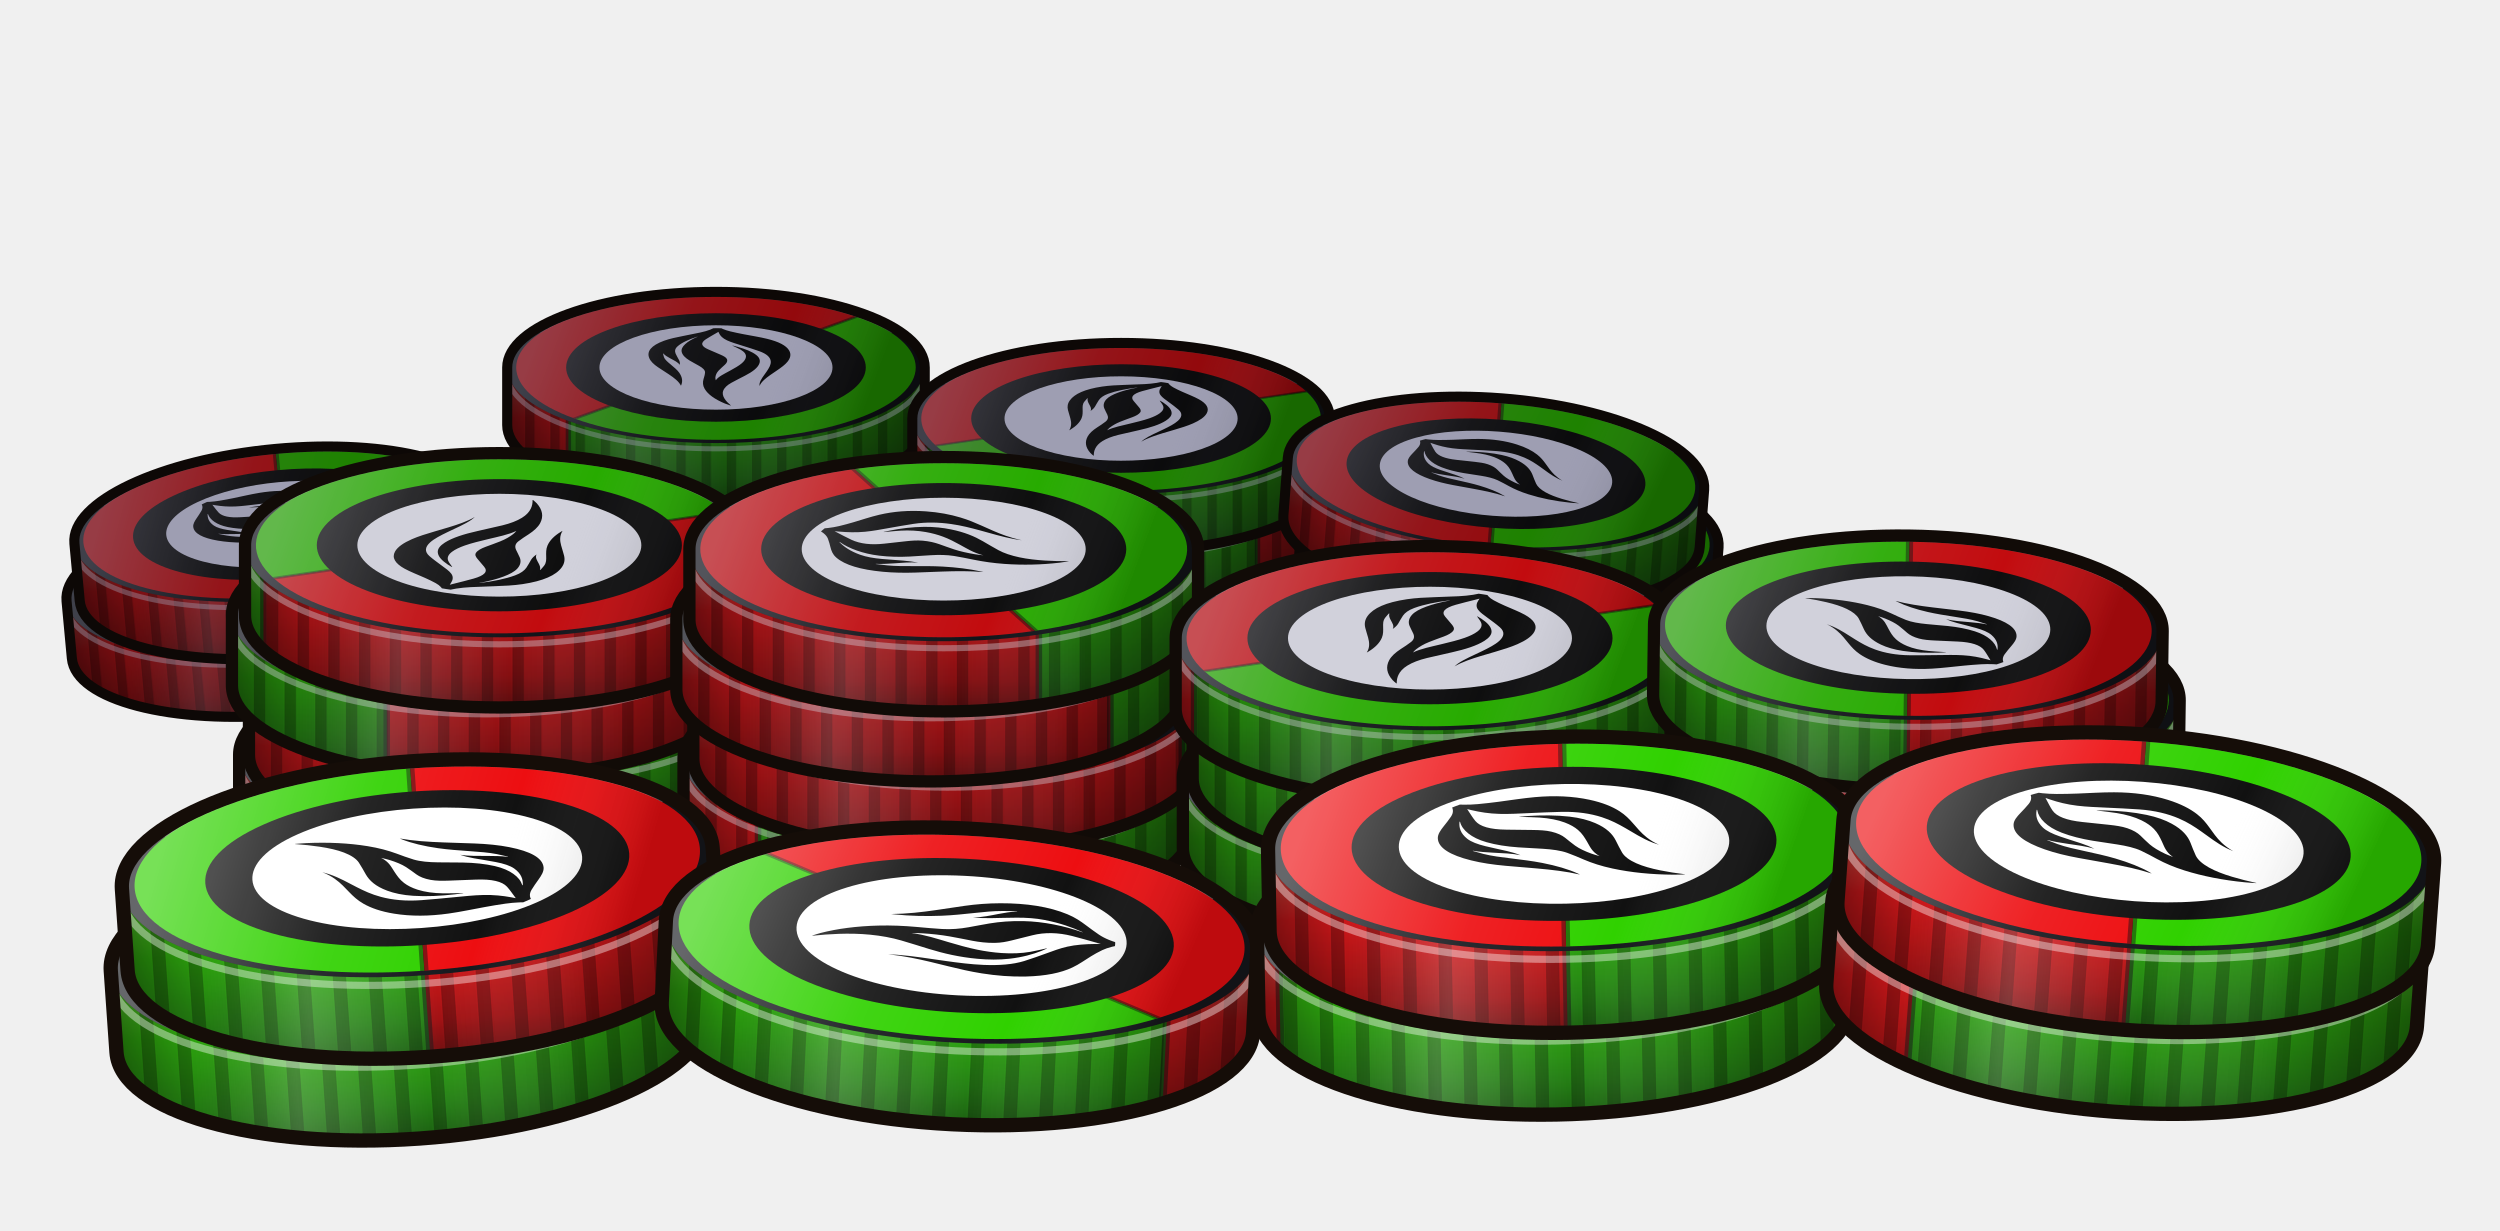
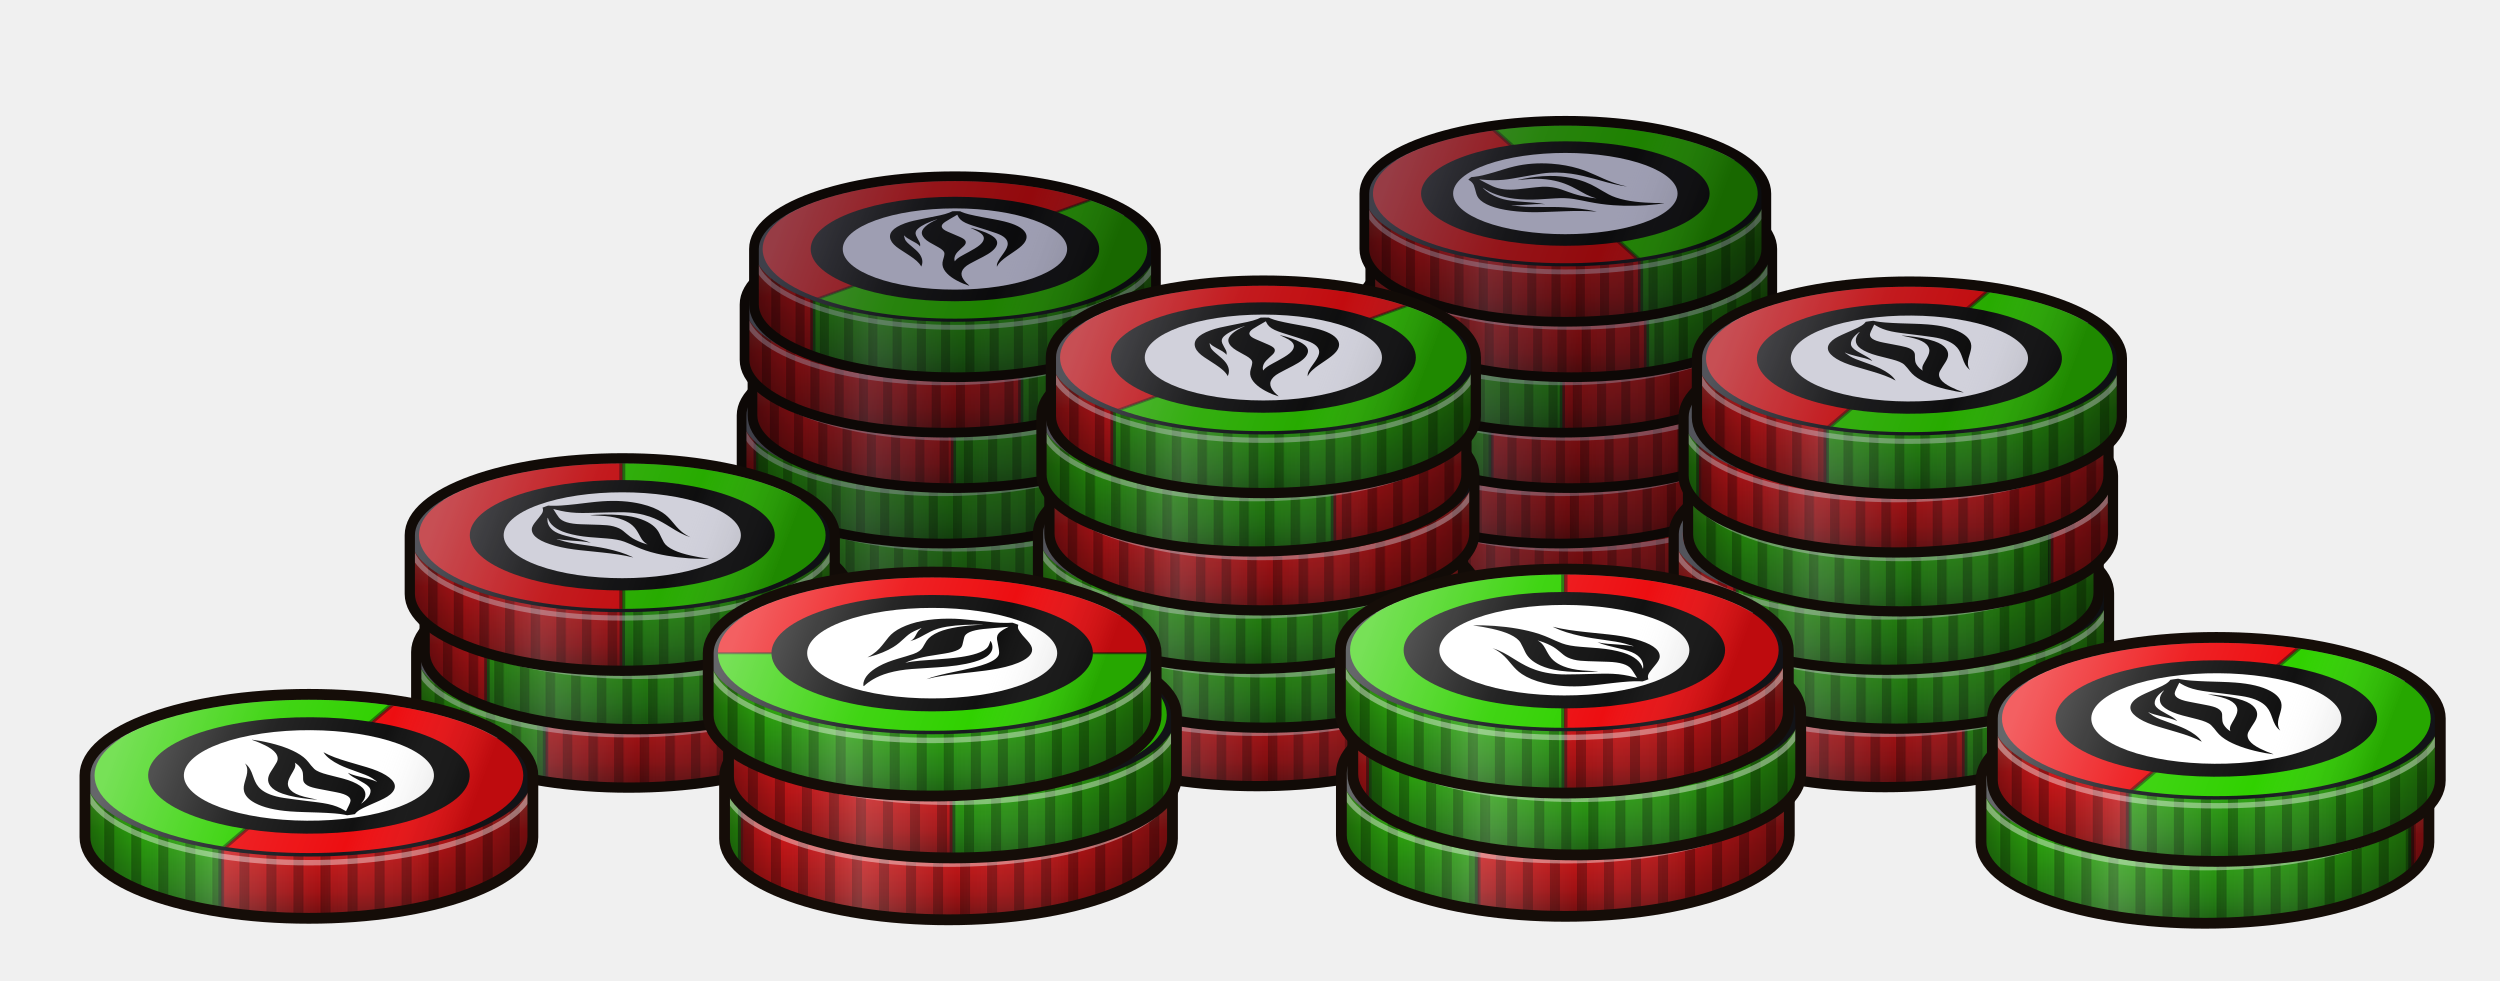
- <svg xmlns="http://www.w3.org/2000/svg" xmlns:xlink="http://www.w3.org/1999/xlink" viewBox="0 0 382 188" width="382" height="188">
+ <svg xmlns="http://www.w3.org/2000/svg" xmlns:xlink="http://www.w3.org/1999/xlink" viewBox="0 0 505 198" width="505" height="198">
  <defs>
    <linearGradient id="wr" x1="0" y1="24" x2="0" y2="61" gradientUnits="userSpaceOnUse">
      <stop offset="0" stop-color="#ff6152" />
      <stop offset="0.35" stop-color="#e30f12" />
      <stop offset="0.78" stop-color="#9c0608" />
      <stop offset="1" stop-color="#5e0304" />
    </linearGradient>
    <linearGradient id="wg" x1="0" y1="24" x2="0" y2="61" gradientUnits="userSpaceOnUse">
      <stop offset="0" stop-color="#63e52c" />
      <stop offset="0.35" stop-color="#28b303" />
      <stop offset="0.78" stop-color="#1a7a09" />
      <stop offset="1" stop-color="#0f5205" />
    </linearGradient>
    <linearGradient id="curve" x1="2" y1="0" x2="118" y2="0" gradientUnits="userSpaceOnUse">
      <stop offset="0" stop-color="#000000" stop-opacity="0.45" />
      <stop offset="0.13" stop-color="#000000" stop-opacity="0.10" />
      <stop offset="0.30" stop-color="#ffffff" stop-opacity="0.18" />
      <stop offset="0.52" stop-color="#ffffff" stop-opacity="0" />
      <stop offset="0.78" stop-color="#000000" stop-opacity="0.18" />
      <stop offset="1" stop-color="#000000" stop-opacity="0.52" />
    </linearGradient>
    <linearGradient id="gloss" x1="14" y1="6" x2="100" y2="38" gradientUnits="userSpaceOnUse">
      <stop offset="0" stop-color="#ffffff" stop-opacity="0.34" />
      <stop offset="0.4" stop-color="#ffffff" stop-opacity="0.08" />
      <stop offset="0.7" stop-color="#ffffff" stop-opacity="0" />
      <stop offset="1" stop-color="#000000" stop-opacity="0.20" />
    </linearGradient>
    <pattern id="mill" width="7" height="8" patternUnits="userSpaceOnUse">
      <rect x="0" y="0" width="7" height="8" fill="#ffffff" fill-opacity="0.05" />
      <rect x="0" y="0" width="2.6" height="8" fill="#000000" fill-opacity="0.26" />
    </pattern>
    <clipPath id="wallc">
      <path d="M2,23 l0,16 a58,21 0 0 0 116,0 l0,-16 a58,21 0 0 0 -116,0 z" />
    </clipPath>
    <clipPath id="facec">
      <ellipse cx="60" cy="23" rx="58" ry="21" />
    </clipPath>
    <clipPath id="fclip">
      <circle cx="0" cy="0" r="31.5" />
    </clipPath>
    <g id="logoart">
      <path d="M 21.816,98.184 A 54,54 0 0 1 98.184,21.816 Z" fill="#30d100" />
      <path d="M 21.816,98.184 A 54,54 0 0 0 98.184,21.816 Z" fill="#ed0e11" />
      <line x1="21.8" y1="98.2" x2="98.2" y2="21.8" stroke="#0a0a0c" stroke-opacity="0.45" stroke-width="1.6" />
      <circle cx="60" cy="60" r="40.5" fill="#111111" />
      <circle cx="60" cy="60" r="31.5" fill="#ffffff" />
      <g transform="matrix(1.26,0,0,1.26,59.71459,49.63493)">
        <g clip-path="url(#fclip)">
          <g transform="matrix(0.13,0,0,0.13,-56.16,-32.76)">
            <path fill="#111111" d="m 431.48,504.54 c -5.24,-10.41 -12.36,-18.75 -21.62,-24.98 -6.91,-4.65 -14.21,-8.76 -21.56,-12.69 -12.95,-6.93 -26.54,-12.66 -38.78,-20.91 -19.24,-12.96 -31.77,-30.57 -36.56,-53.37 -3.66,-17.46 -2.13,-34.69 2.89,-51.71 4.01,-13.6 10.35,-26.15 16.95,-38.6 7.71,-14.54 15.86,-28.87 21.81,-44.28 3.39,-8.77 5.94,-17.76 7.2,-27.11 0,3.69 0.24,7.4 -0.04,11.07 -1.48,19.17 -7.44,37.4 -11.94,55.94 -3.57,14.72 -6.92,29.46 -6.53,44.78 0.46,18.05 6.14,34.08 19.02,46.86 9.15,9.09 19.11,17.38 28.83,25.89 8.46,7.41 17.32,14.37 24.28,23.36 7.48,9.66 11.24,20.77 13.22,32.63 0.32,1.93 0.63,3.86 1.02,6.22 4.22,-6.71 8.24,-12.99 12.15,-19.34 2.97,-4.81 5.94,-9.63 8.66,-14.58 8.98,-16.34 8,-31.83 -4.22,-46.28 -6.7,-7.92 -13.41,-15.82 -20.01,-23.82 -4.83,-5.86 -9.23,-12.01 -10.54,-19.77 -1.49,-8.9 0.02,-17.43 3.25,-25.74 3.45,-8.89 7.2,-17.67 10.28,-26.69 3.52,-10.29 5.13,-21.02 5.5,-31.89 0.14,-4.19 -0.28,-8.39 -0.74,-12.61 -3.91,16.79 -14.43,29.92 -23.51,43.8 -7.15,10.93 -14.4,21.79 -19.47,33.9 -3.78,9.03 -6.23,18.4 -6.71,28.2 -0.59,11.95 2.26,23.17 8.54,33.28 3.76,6.07 8.44,11.56 12.72,17.31 0.36,0.49 0.75,0.96 1.13,1.44 l -0.39,0.49 c -2.78,-2 -5.65,-3.89 -8.33,-6.02 -12.9,-10.23 -23.86,-22.09 -30.76,-37.27 -5.35,-11.77 -6.76,-24.15 -5.31,-36.9 2.41,-21.24 11.63,-39.66 23.7,-56.9 7.63,-10.9 15.43,-21.7 22.75,-32.81 7.31,-11.11 11.78,-23.44 13.48,-36.65 1.58,-12.32 0.38,-24.49 -2.45,-36.55 -2.43,-10.38 -6,-20.36 -10.24,-30.13 l 0.47,-0.43 c 3.18,3.14 6.6,6.08 9.51,9.45 16.8,19.42 27.96,41.68 33.29,66.83 3.12,14.73 3.44,29.56 1.84,44.51 -1.06,9.89 -2.25,19.82 -2.49,29.75 -0.27,11.05 3.86,21.06 9.7,30.3 5.19,8.22 10.8,16.18 15.83,24.48 7.27,12.01 11.77,25.09 13,39.09 1.06,12.19 -1.32,23.97 -5.7,35.33 -4.68,12.14 -11.42,23.07 -19.75,33.04 -0.28,0.34 -0.5,0.73 -0.98,1.42 0.58,-0.2 0.81,-0.21 0.94,-0.33 13.86,-12.66 25.56,-26.91 32.56,-44.59 4.2,-10.61 4.64,-21.64 2.92,-32.71 -1.55,-9.97 -3.84,-19.83 -5.69,-29.75 -1.3,-6.98 -1.62,-14.03 -0.96,-21.16 2.41,11.44 9.46,20.38 15.71,29.77 4.45,6.69 8.7,13.49 10.95,21.34 l 0.78,-0.11 c -0.52,-5.46 -0.86,-10.95 -1.6,-16.38 -1.57,-11.65 -6.36,-22.27 -10.97,-32.92 -5.36,-12.4 -10.87,-24.73 -14.2,-37.9 -4.6,-18.21 -6.04,-36.6 -3.4,-55.24 0.17,-1.22 0.27,-2.44 0.62,-3.65 3.31,18.57 10.98,35.38 19.91,51.69 5.97,10.9 12.18,21.66 18.06,32.61 7.08,13.2 12.26,27.14 14.41,42.02 4.35,30.04 -2.87,56.63 -24.51,78.55 -9.21,9.33 -20.5,15.79 -31.95,21.98 -9.44,5.1 -18.91,10.16 -28.11,15.67 -11.91,7.14 -21.38,16.78 -27.83,29.82 z" />
          </g>
        </g>
      </g>
    </g>
    <filter id="dim1" color-interpolation-filters="sRGB">
      <feComponentTransfer>
        <feFuncR type="linear" slope="0.82" />
        <feFuncG type="linear" slope="0.82" />
        <feFuncB type="linear" slope="0.86" />
      </feComponentTransfer>
    </filter>
    <filter id="dim2" color-interpolation-filters="sRGB">
      <feComponentTransfer>
        <feFuncR type="linear" slope="0.62" />
        <feFuncG type="linear" slope="0.62" />
        <feFuncB type="linear" slope="0.7" />
      </feComponentTransfer>
    </filter>
    <filter id="soft" x="-40%" y="-40%" width="180%" height="180%">
      <feGaussianBlur stdDeviation="3" />
    </filter>
    <g id="c0">
      <path d="M2,23 a58,21 0 0 1 116,0 l0,16 a58,21 0 0 1 -116,0 z" fill="url(#wr)" />
      <g clip-path="url(#wallc)">
        <rect x="2.0" y="23" width="17.0" height="38" fill="url(#wg)" />
        <line x1="19.0" y1="23" x2="19.0" y2="60.8" stroke="#0a0a0c" stroke-opacity="0.5" stroke-width="1.5" />
        <rect x="2" y="23" width="116" height="38" fill="url(#mill)" />
        <path d="M2,23 l0,16 a58,21 0 0 0 116,0 l0,-16 a58,21 0 0 0 -116,0 z" fill="url(#curve)" />
        <path d="M2,24.6 a58,21 0 0 0 116,0" fill="none" stroke="#ffffff" stroke-opacity="0.4" stroke-width="1.4" />
      </g>
      <ellipse cx="60" cy="23" rx="58" ry="21" fill="#16181d" />
      <g transform="translate(60,23) scale(1.02778,0.37216) translate(-60,-60)">
        <use href="#logoart" xlink:href="#logoart" transform="rotate(0 60 60)" />
      </g>
      <g clip-path="url(#facec)">
        <rect x="2" y="2" width="116" height="42" fill="url(#gloss)" />
      </g>
      <path d="M10.9,12.9 A56.7,20.2 0 0 1 109.1,12.9" fill="none" stroke="#ffffff" stroke-opacity="0.28" stroke-width="1.2" />
      <path d="M2,23 a58,21 0 0 1 116,0 l0,16 a58,21 0 0 1 -116,0 z" fill="none" stroke="#150d08" stroke-width="2.8" stroke-linejoin="round" />
    </g>
    <g id="c22">
      <path d="M2,23 a58,21 0 0 1 116,0 l0,16 a58,21 0 0 1 -116,0 z" fill="url(#wr)" />
      <g clip-path="url(#wallc)">
        <rect x="2.0" y="23" width="35.3" height="38" fill="url(#wg)" />
        <line x1="37.3" y1="23" x2="37.3" y2="60.8" stroke="#0a0a0c" stroke-opacity="0.5" stroke-width="1.5" />
        <rect x="2" y="23" width="116" height="38" fill="url(#mill)" />
        <path d="M2,23 l0,16 a58,21 0 0 0 116,0 l0,-16 a58,21 0 0 0 -116,0 z" fill="url(#curve)" />
        <path d="M2,24.6 a58,21 0 0 0 116,0" fill="none" stroke="#ffffff" stroke-opacity="0.4" stroke-width="1.4" />
      </g>
      <ellipse cx="60" cy="23" rx="58" ry="21" fill="#16181d" />
      <g transform="translate(60,23) scale(1.02778,0.37216) translate(-60,-60)">
        <use href="#logoart" xlink:href="#logoart" transform="rotate(-22 60 60)" />
      </g>
      <g clip-path="url(#facec)">
        <rect x="2" y="2" width="116" height="42" fill="url(#gloss)" />
      </g>
      <path d="M10.9,12.9 A56.7,20.2 0 0 1 109.1,12.9" fill="none" stroke="#ffffff" stroke-opacity="0.28" stroke-width="1.2" />
      <path d="M2,23 a58,21 0 0 1 116,0 l0,16 a58,21 0 0 1 -116,0 z" fill="none" stroke="#150d08" stroke-width="2.8" stroke-linejoin="round" />
    </g>
    <g id="c45">
      <path d="M2,23 a58,21 0 0 1 116,0 l0,16 a58,21 0 0 1 -116,0 z" fill="url(#wr)" />
      <g clip-path="url(#wallc)">
        <rect x="2.0" y="23" width="58.0" height="38" fill="url(#wg)" />
        <line x1="60.0" y1="23" x2="60.0" y2="60.8" stroke="#0a0a0c" stroke-opacity="0.5" stroke-width="1.5" />
        <rect x="2" y="23" width="116" height="38" fill="url(#mill)" />
        <path d="M2,23 l0,16 a58,21 0 0 0 116,0 l0,-16 a58,21 0 0 0 -116,0 z" fill="url(#curve)" />
        <path d="M2,24.6 a58,21 0 0 0 116,0" fill="none" stroke="#ffffff" stroke-opacity="0.4" stroke-width="1.4" />
      </g>
      <ellipse cx="60" cy="23" rx="58" ry="21" fill="#16181d" />
      <g transform="translate(60,23) scale(1.02778,0.37216) translate(-60,-60)">
        <use href="#logoart" xlink:href="#logoart" transform="rotate(-45 60 60)" />
      </g>
      <g clip-path="url(#facec)">
        <rect x="2" y="2" width="116" height="42" fill="url(#gloss)" />
      </g>
      <path d="M10.9,12.9 A56.7,20.2 0 0 1 109.1,12.9" fill="none" stroke="#ffffff" stroke-opacity="0.28" stroke-width="1.2" />
      <path d="M2,23 a58,21 0 0 1 116,0 l0,16 a58,21 0 0 1 -116,0 z" fill="none" stroke="#150d08" stroke-width="2.8" stroke-linejoin="round" />
    </g>
    <g id="c67">
      <path d="M2,23 a58,21 0 0 1 116,0 l0,16 a58,21 0 0 1 -116,0 z" fill="url(#wr)" />
      <g clip-path="url(#wallc)">
        <rect x="2.0" y="23" width="79.7" height="38" fill="url(#wg)" />
        <line x1="81.7" y1="23" x2="81.7" y2="60.8" stroke="#0a0a0c" stroke-opacity="0.5" stroke-width="1.5" />
        <rect x="2" y="23" width="116" height="38" fill="url(#mill)" />
        <path d="M2,23 l0,16 a58,21 0 0 0 116,0 l0,-16 a58,21 0 0 0 -116,0 z" fill="url(#curve)" />
        <path d="M2,24.6 a58,21 0 0 0 116,0" fill="none" stroke="#ffffff" stroke-opacity="0.4" stroke-width="1.4" />
      </g>
      <ellipse cx="60" cy="23" rx="58" ry="21" fill="#16181d" />
      <g transform="translate(60,23) scale(1.02778,0.37216) translate(-60,-60)">
        <use href="#logoart" xlink:href="#logoart" transform="rotate(-67 60 60)" />
      </g>
      <g clip-path="url(#facec)">
        <rect x="2" y="2" width="116" height="42" fill="url(#gloss)" />
      </g>
      <path d="M10.9,12.9 A56.7,20.2 0 0 1 109.1,12.9" fill="none" stroke="#ffffff" stroke-opacity="0.28" stroke-width="1.2" />
      <path d="M2,23 a58,21 0 0 1 116,0 l0,16 a58,21 0 0 1 -116,0 z" fill="none" stroke="#150d08" stroke-width="2.8" stroke-linejoin="round" />
    </g>
    <g id="c90">
      <path d="M2,23 a58,21 0 0 1 116,0 l0,16 a58,21 0 0 1 -116,0 z" fill="url(#wr)" />
      <g clip-path="url(#wallc)">
        <rect x="2.0" y="23" width="99.0" height="38" fill="url(#wg)" />
        <line x1="101.0" y1="23" x2="101.0" y2="60.8" stroke="#0a0a0c" stroke-opacity="0.5" stroke-width="1.5" />
        <rect x="2" y="23" width="116" height="38" fill="url(#mill)" />
        <path d="M2,23 l0,16 a58,21 0 0 0 116,0 l0,-16 a58,21 0 0 0 -116,0 z" fill="url(#curve)" />
        <path d="M2,24.6 a58,21 0 0 0 116,0" fill="none" stroke="#ffffff" stroke-opacity="0.4" stroke-width="1.4" />
      </g>
      <ellipse cx="60" cy="23" rx="58" ry="21" fill="#16181d" />
      <g transform="translate(60,23) scale(1.02778,0.37216) translate(-60,-60)">
        <use href="#logoart" xlink:href="#logoart" transform="rotate(-90 60 60)" />
      </g>
      <g clip-path="url(#facec)">
        <rect x="2" y="2" width="116" height="42" fill="url(#gloss)" />
      </g>
      <path d="M10.9,12.9 A56.7,20.2 0 0 1 109.1,12.9" fill="none" stroke="#ffffff" stroke-opacity="0.28" stroke-width="1.2" />
      <path d="M2,23 a58,21 0 0 1 116,0 l0,16 a58,21 0 0 1 -116,0 z" fill="none" stroke="#150d08" stroke-width="2.8" stroke-linejoin="round" />
    </g>
    <g id="c112">
      <path d="M2,23 a58,21 0 0 1 116,0 l0,16 a58,21 0 0 1 -116,0 z" fill="url(#wr)" />
      <g clip-path="url(#wallc)">
        <rect x="2.0" y="23" width="111.4" height="38" fill="url(#wg)" />
        <line x1="113.4" y1="23" x2="113.4" y2="60.8" stroke="#0a0a0c" stroke-opacity="0.5" stroke-width="1.5" />
        <rect x="2" y="23" width="116" height="38" fill="url(#mill)" />
        <path d="M2,23 l0,16 a58,21 0 0 0 116,0 l0,-16 a58,21 0 0 0 -116,0 z" fill="url(#curve)" />
        <path d="M2,24.6 a58,21 0 0 0 116,0" fill="none" stroke="#ffffff" stroke-opacity="0.4" stroke-width="1.4" />
      </g>
      <ellipse cx="60" cy="23" rx="58" ry="21" fill="#16181d" />
      <g transform="translate(60,23) scale(1.02778,0.37216) translate(-60,-60)">
        <use href="#logoart" xlink:href="#logoart" transform="rotate(-112 60 60)" />
      </g>
      <g clip-path="url(#facec)">
        <rect x="2" y="2" width="116" height="42" fill="url(#gloss)" />
      </g>
      <path d="M10.9,12.9 A56.7,20.2 0 0 1 109.1,12.9" fill="none" stroke="#ffffff" stroke-opacity="0.28" stroke-width="1.2" />
      <path d="M2,23 a58,21 0 0 1 116,0 l0,16 a58,21 0 0 1 -116,0 z" fill="none" stroke="#150d08" stroke-width="2.8" stroke-linejoin="round" />
    </g>
    <g id="c135">
      <path d="M2,23 a58,21 0 0 1 116,0 l0,16 a58,21 0 0 1 -116,0 z" fill="url(#wr)" />
      <g clip-path="url(#wallc)">
        <rect x="2.0" y="23" width="116.0" height="38" fill="url(#wg)" />
        <rect x="2" y="23" width="116" height="38" fill="url(#mill)" />
        <path d="M2,23 l0,16 a58,21 0 0 0 116,0 l0,-16 a58,21 0 0 0 -116,0 z" fill="url(#curve)" />
        <path d="M2,24.6 a58,21 0 0 0 116,0" fill="none" stroke="#ffffff" stroke-opacity="0.4" stroke-width="1.4" />
      </g>
      <ellipse cx="60" cy="23" rx="58" ry="21" fill="#16181d" />
      <g transform="translate(60,23) scale(1.02778,0.37216) translate(-60,-60)">
        <use href="#logoart" xlink:href="#logoart" transform="rotate(-135 60 60)" />
      </g>
      <g clip-path="url(#facec)">
        <rect x="2" y="2" width="116" height="42" fill="url(#gloss)" />
      </g>
      <path d="M10.9,12.9 A56.7,20.2 0 0 1 109.1,12.9" fill="none" stroke="#ffffff" stroke-opacity="0.28" stroke-width="1.2" />
      <path d="M2,23 a58,21 0 0 1 116,0 l0,16 a58,21 0 0 1 -116,0 z" fill="none" stroke="#150d08" stroke-width="2.8" stroke-linejoin="round" />
    </g>
    <g id="c157">
      <path d="M2,23 a58,21 0 0 1 116,0 l0,16 a58,21 0 0 1 -116,0 z" fill="url(#wr)" />
      <g clip-path="url(#wallc)">
        <rect x="6.2" y="23" width="111.8" height="38" fill="url(#wg)" />
        <line x1="6.2" y1="23" x2="6.2" y2="60.8" stroke="#0a0a0c" stroke-opacity="0.5" stroke-width="1.5" />
        <rect x="2" y="23" width="116" height="38" fill="url(#mill)" />
        <path d="M2,23 l0,16 a58,21 0 0 0 116,0 l0,-16 a58,21 0 0 0 -116,0 z" fill="url(#curve)" />
        <path d="M2,24.6 a58,21 0 0 0 116,0" fill="none" stroke="#ffffff" stroke-opacity="0.4" stroke-width="1.4" />
      </g>
      <ellipse cx="60" cy="23" rx="58" ry="21" fill="#16181d" />
      <g transform="translate(60,23) scale(1.02778,0.37216) translate(-60,-60)">
        <use href="#logoart" xlink:href="#logoart" transform="rotate(-157 60 60)" />
      </g>
      <g clip-path="url(#facec)">
        <rect x="2" y="2" width="116" height="42" fill="url(#gloss)" />
      </g>
      <path d="M10.9,12.9 A56.7,20.2 0 0 1 109.1,12.9" fill="none" stroke="#ffffff" stroke-opacity="0.28" stroke-width="1.2" />
      <path d="M2,23 a58,21 0 0 1 116,0 l0,16 a58,21 0 0 1 -116,0 z" fill="none" stroke="#150d08" stroke-width="2.8" stroke-linejoin="round" />
    </g>
    <g id="c180">
      <path d="M2,23 a58,21 0 0 1 116,0 l0,16 a58,21 0 0 1 -116,0 z" fill="url(#wr)" />
      <g clip-path="url(#wallc)">
        <rect x="19.0" y="23" width="99.0" height="38" fill="url(#wg)" />
        <line x1="19.0" y1="23" x2="19.0" y2="60.8" stroke="#0a0a0c" stroke-opacity="0.5" stroke-width="1.5" />
        <rect x="2" y="23" width="116" height="38" fill="url(#mill)" />
        <path d="M2,23 l0,16 a58,21 0 0 0 116,0 l0,-16 a58,21 0 0 0 -116,0 z" fill="url(#curve)" />
        <path d="M2,24.6 a58,21 0 0 0 116,0" fill="none" stroke="#ffffff" stroke-opacity="0.4" stroke-width="1.4" />
      </g>
      <ellipse cx="60" cy="23" rx="58" ry="21" fill="#16181d" />
      <g transform="translate(60,23) scale(1.02778,0.37216) translate(-60,-60)">
        <use href="#logoart" xlink:href="#logoart" transform="rotate(-180 60 60)" />
      </g>
      <g clip-path="url(#facec)">
        <rect x="2" y="2" width="116" height="42" fill="url(#gloss)" />
      </g>
      <path d="M10.9,12.9 A56.7,20.2 0 0 1 109.1,12.9" fill="none" stroke="#ffffff" stroke-opacity="0.28" stroke-width="1.2" />
      <path d="M2,23 a58,21 0 0 1 116,0 l0,16 a58,21 0 0 1 -116,0 z" fill="none" stroke="#150d08" stroke-width="2.8" stroke-linejoin="round" />
    </g>
    <g id="c202">
      <path d="M2,23 a58,21 0 0 1 116,0 l0,16 a58,21 0 0 1 -116,0 z" fill="url(#wr)" />
      <g clip-path="url(#wallc)">
        <rect x="37.3" y="23" width="80.7" height="38" fill="url(#wg)" />
        <line x1="37.3" y1="23" x2="37.3" y2="60.8" stroke="#0a0a0c" stroke-opacity="0.5" stroke-width="1.5" />
        <rect x="2" y="23" width="116" height="38" fill="url(#mill)" />
        <path d="M2,23 l0,16 a58,21 0 0 0 116,0 l0,-16 a58,21 0 0 0 -116,0 z" fill="url(#curve)" />
        <path d="M2,24.6 a58,21 0 0 0 116,0" fill="none" stroke="#ffffff" stroke-opacity="0.4" stroke-width="1.4" />
      </g>
      <ellipse cx="60" cy="23" rx="58" ry="21" fill="#16181d" />
      <g transform="translate(60,23) scale(1.02778,0.37216) translate(-60,-60)">
        <use href="#logoart" xlink:href="#logoart" transform="rotate(-202 60 60)" />
      </g>
      <g clip-path="url(#facec)">
        <rect x="2" y="2" width="116" height="42" fill="url(#gloss)" />
      </g>
      <path d="M10.9,12.9 A56.7,20.2 0 0 1 109.1,12.9" fill="none" stroke="#ffffff" stroke-opacity="0.28" stroke-width="1.2" />
      <path d="M2,23 a58,21 0 0 1 116,0 l0,16 a58,21 0 0 1 -116,0 z" fill="none" stroke="#150d08" stroke-width="2.8" stroke-linejoin="round" />
    </g>
    <g id="c225">
      <path d="M2,23 a58,21 0 0 1 116,0 l0,16 a58,21 0 0 1 -116,0 z" fill="url(#wr)" />
      <g clip-path="url(#wallc)">
        <rect x="60.0" y="23" width="58.0" height="38" fill="url(#wg)" />
        <line x1="60.0" y1="23" x2="60.0" y2="60.8" stroke="#0a0a0c" stroke-opacity="0.5" stroke-width="1.5" />
        <rect x="2" y="23" width="116" height="38" fill="url(#mill)" />
        <path d="M2,23 l0,16 a58,21 0 0 0 116,0 l0,-16 a58,21 0 0 0 -116,0 z" fill="url(#curve)" />
        <path d="M2,24.6 a58,21 0 0 0 116,0" fill="none" stroke="#ffffff" stroke-opacity="0.4" stroke-width="1.4" />
      </g>
      <ellipse cx="60" cy="23" rx="58" ry="21" fill="#16181d" />
      <g transform="translate(60,23) scale(1.02778,0.37216) translate(-60,-60)">
        <use href="#logoart" xlink:href="#logoart" transform="rotate(-225 60 60)" />
      </g>
      <g clip-path="url(#facec)">
        <rect x="2" y="2" width="116" height="42" fill="url(#gloss)" />
      </g>
      <path d="M10.9,12.9 A56.7,20.2 0 0 1 109.1,12.9" fill="none" stroke="#ffffff" stroke-opacity="0.28" stroke-width="1.2" />
      <path d="M2,23 a58,21 0 0 1 116,0 l0,16 a58,21 0 0 1 -116,0 z" fill="none" stroke="#150d08" stroke-width="2.8" stroke-linejoin="round" />
    </g>
    <g id="c247">
      <path d="M2,23 a58,21 0 0 1 116,0 l0,16 a58,21 0 0 1 -116,0 z" fill="url(#wr)" />
      <g clip-path="url(#wallc)">
        <rect x="81.7" y="23" width="36.3" height="38" fill="url(#wg)" />
        <line x1="81.7" y1="23" x2="81.7" y2="60.8" stroke="#0a0a0c" stroke-opacity="0.5" stroke-width="1.5" />
        <rect x="2" y="23" width="116" height="38" fill="url(#mill)" />
        <path d="M2,23 l0,16 a58,21 0 0 0 116,0 l0,-16 a58,21 0 0 0 -116,0 z" fill="url(#curve)" />
        <path d="M2,24.6 a58,21 0 0 0 116,0" fill="none" stroke="#ffffff" stroke-opacity="0.4" stroke-width="1.4" />
      </g>
      <ellipse cx="60" cy="23" rx="58" ry="21" fill="#16181d" />
      <g transform="translate(60,23) scale(1.02778,0.37216) translate(-60,-60)">
        <use href="#logoart" xlink:href="#logoart" transform="rotate(-247 60 60)" />
      </g>
      <g clip-path="url(#facec)">
        <rect x="2" y="2" width="116" height="42" fill="url(#gloss)" />
      </g>
      <path d="M10.9,12.9 A56.7,20.2 0 0 1 109.1,12.9" fill="none" stroke="#ffffff" stroke-opacity="0.28" stroke-width="1.2" />
      <path d="M2,23 a58,21 0 0 1 116,0 l0,16 a58,21 0 0 1 -116,0 z" fill="none" stroke="#150d08" stroke-width="2.8" stroke-linejoin="round" />
    </g>
    <g id="c270">
      <path d="M2,23 a58,21 0 0 1 116,0 l0,16 a58,21 0 0 1 -116,0 z" fill="url(#wr)" />
      <g clip-path="url(#wallc)">
        <rect x="101.0" y="23" width="17.0" height="38" fill="url(#wg)" />
        <line x1="101.0" y1="23" x2="101.0" y2="60.8" stroke="#0a0a0c" stroke-opacity="0.5" stroke-width="1.5" />
        <rect x="2" y="23" width="116" height="38" fill="url(#mill)" />
        <path d="M2,23 l0,16 a58,21 0 0 0 116,0 l0,-16 a58,21 0 0 0 -116,0 z" fill="url(#curve)" />
        <path d="M2,24.6 a58,21 0 0 0 116,0" fill="none" stroke="#ffffff" stroke-opacity="0.4" stroke-width="1.4" />
      </g>
      <ellipse cx="60" cy="23" rx="58" ry="21" fill="#16181d" />
      <g transform="translate(60,23) scale(1.02778,0.37216) translate(-60,-60)">
        <use href="#logoart" xlink:href="#logoart" transform="rotate(-270 60 60)" />
      </g>
      <g clip-path="url(#facec)">
        <rect x="2" y="2" width="116" height="42" fill="url(#gloss)" />
      </g>
      <path d="M10.9,12.9 A56.7,20.2 0 0 1 109.1,12.9" fill="none" stroke="#ffffff" stroke-opacity="0.28" stroke-width="1.2" />
      <path d="M2,23 a58,21 0 0 1 116,0 l0,16 a58,21 0 0 1 -116,0 z" fill="none" stroke="#150d08" stroke-width="2.8" stroke-linejoin="round" />
    </g>
    <g id="c292">
      <path d="M2,23 a58,21 0 0 1 116,0 l0,16 a58,21 0 0 1 -116,0 z" fill="url(#wr)" />
      <g clip-path="url(#wallc)">
        <rect x="113.4" y="23" width="4.6" height="38" fill="url(#wg)" />
        <line x1="113.4" y1="23" x2="113.4" y2="60.8" stroke="#0a0a0c" stroke-opacity="0.5" stroke-width="1.5" />
        <rect x="2" y="23" width="116" height="38" fill="url(#mill)" />
        <path d="M2,23 l0,16 a58,21 0 0 0 116,0 l0,-16 a58,21 0 0 0 -116,0 z" fill="url(#curve)" />
        <path d="M2,24.6 a58,21 0 0 0 116,0" fill="none" stroke="#ffffff" stroke-opacity="0.4" stroke-width="1.4" />
      </g>
      <ellipse cx="60" cy="23" rx="58" ry="21" fill="#16181d" />
      <g transform="translate(60,23) scale(1.02778,0.37216) translate(-60,-60)">
        <use href="#logoart" xlink:href="#logoart" transform="rotate(-292 60 60)" />
      </g>
      <g clip-path="url(#facec)">
        <rect x="2" y="2" width="116" height="42" fill="url(#gloss)" />
      </g>
      <path d="M10.9,12.9 A56.7,20.2 0 0 1 109.1,12.9" fill="none" stroke="#ffffff" stroke-opacity="0.28" stroke-width="1.2" />
      <path d="M2,23 a58,21 0 0 1 116,0 l0,16 a58,21 0 0 1 -116,0 z" fill="none" stroke="#150d08" stroke-width="2.8" stroke-linejoin="round" />
    </g>
    <g id="c315">
      <path d="M2,23 a58,21 0 0 1 116,0 l0,16 a58,21 0 0 1 -116,0 z" fill="url(#wr)" />
      <g clip-path="url(#wallc)">
        <rect x="2" y="23" width="116" height="38" fill="url(#mill)" />
        <path d="M2,23 l0,16 a58,21 0 0 0 116,0 l0,-16 a58,21 0 0 0 -116,0 z" fill="url(#curve)" />
        <path d="M2,24.6 a58,21 0 0 0 116,0" fill="none" stroke="#ffffff" stroke-opacity="0.4" stroke-width="1.4" />
      </g>
      <ellipse cx="60" cy="23" rx="58" ry="21" fill="#16181d" />
      <g transform="translate(60,23) scale(1.02778,0.37216) translate(-60,-60)">
        <use href="#logoart" xlink:href="#logoart" transform="rotate(-315 60 60)" />
      </g>
      <g clip-path="url(#facec)">
        <rect x="2" y="2" width="116" height="42" fill="url(#gloss)" />
      </g>
      <path d="M10.9,12.9 A56.7,20.2 0 0 1 109.1,12.9" fill="none" stroke="#ffffff" stroke-opacity="0.28" stroke-width="1.2" />
      <path d="M2,23 a58,21 0 0 1 116,0 l0,16 a58,21 0 0 1 -116,0 z" fill="none" stroke="#150d08" stroke-width="2.8" stroke-linejoin="round" />
    </g>
    <g id="c337">
      <path d="M2,23 a58,21 0 0 1 116,0 l0,16 a58,21 0 0 1 -116,0 z" fill="url(#wr)" />
      <g clip-path="url(#wallc)">
        <rect x="2.0" y="23" width="4.2" height="38" fill="url(#wg)" />
        <line x1="6.2" y1="23" x2="6.2" y2="60.8" stroke="#0a0a0c" stroke-opacity="0.5" stroke-width="1.5" />
        <rect x="2" y="23" width="116" height="38" fill="url(#mill)" />
        <path d="M2,23 l0,16 a58,21 0 0 0 116,0 l0,-16 a58,21 0 0 0 -116,0 z" fill="url(#curve)" />
        <path d="M2,24.6 a58,21 0 0 0 116,0" fill="none" stroke="#ffffff" stroke-opacity="0.4" stroke-width="1.4" />
      </g>
      <ellipse cx="60" cy="23" rx="58" ry="21" fill="#16181d" />
      <g transform="translate(60,23) scale(1.02778,0.37216) translate(-60,-60)">
        <use href="#logoart" xlink:href="#logoart" transform="rotate(-337 60 60)" />
      </g>
      <g clip-path="url(#facec)">
        <rect x="2" y="2" width="116" height="42" fill="url(#gloss)" />
      </g>
      <path d="M10.9,12.9 A56.7,20.2 0 0 1 109.1,12.9" fill="none" stroke="#ffffff" stroke-opacity="0.28" stroke-width="1.2" />
      <path d="M2,23 a58,21 0 0 1 116,0 l0,16 a58,21 0 0 1 -116,0 z" fill="none" stroke="#150d08" stroke-width="2.8" stroke-linejoin="round" />
    </g>
  </defs>
  <g filter="url(#dim2)">
-     <use href="#c225" xlink:href="#c225" transform="translate(10.0 76.2) scale(0.55) rotate(-5.3 60 44)" />
-     <use href="#c225" xlink:href="#c225" transform="translate(11.2 67.4) scale(0.55) rotate(-5.3 60 44)" />
-     <use href="#c22" xlink:href="#c22" transform="translate(76.8 78.7) scale(0.55)" />
-     <use href="#c45" xlink:href="#c45" transform="translate(78.0 69.9) scale(0.55)" />
-     <use href="#c135" xlink:href="#c135" transform="translate(75.9 61.1) scale(0.55)" />
-     <use href="#c180" xlink:href="#c180" transform="translate(77.6 52.3) scale(0.55)" />
-     <use href="#c180" xlink:href="#c180" transform="translate(76.4 43.5) scale(0.55)" />
-     <use href="#c202" xlink:href="#c202" transform="translate(137.5 77.7) scale(0.55)" />
-     <use href="#c45" xlink:href="#c45" transform="translate(138.7 68.9) scale(0.55)" />
-     <use href="#c90" xlink:href="#c90" transform="translate(136.6 60.1) scale(0.55)" />
-     <use href="#c157" xlink:href="#c157" transform="translate(138.3 51.3) scale(0.55)" />
-     <use href="#c270" xlink:href="#c270" transform="translate(195.7 77.3) scale(0.55) rotate(4.4 60 44)" />
-     <use href="#c225" xlink:href="#c225" transform="translate(196.9 68.5) scale(0.55) rotate(4.4 60 44)" />
-     <use href="#c225" xlink:href="#c225" transform="translate(194.7 59.7) scale(0.55) rotate(4.4 60 44)" />
+     <use href="#c315" xlink:href="#c315" transform="translate(149.6 90.2) scale(0.70)" />
+     <use href="#c112" xlink:href="#c112" transform="translate(151.2 79.0) scale(0.70)" />
+     <use href="#c157" xlink:href="#c157" transform="translate(148.4 67.8) scale(0.70)" />
+     <use href="#c225" xlink:href="#c225" transform="translate(150.6 56.6) scale(0.70)" />
+     <use href="#c247" xlink:href="#c247" transform="translate(149.0 45.4) scale(0.70)" />
+     <use href="#c180" xlink:href="#c180" transform="translate(150.9 34.2) scale(0.70)" />
+     <use href="#c225" xlink:href="#c225" transform="translate(274.2 90.2) scale(0.70)" />
+     <use href="#c270" xlink:href="#c270" transform="translate(275.7 79.0) scale(0.70)" />
+     <use href="#c315" xlink:href="#c315" transform="translate(273.0 67.8) scale(0.70)" />
+     <use href="#c22" xlink:href="#c22" transform="translate(275.1 56.6) scale(0.70)" />
+     <use href="#c45" xlink:href="#c45" transform="translate(273.6 45.4) scale(0.70)" />
+     <use href="#c247" xlink:href="#c247" transform="translate(275.4 34.2) scale(0.70)" />
+     <use href="#c247" xlink:href="#c247" transform="translate(274.2 23.0) scale(0.70)" />
  </g>
  <g filter="url(#dim1)">
-     <use href="#c157" xlink:href="#c157" transform="translate(35.2 99.9) scale(0.67)" />
-     <use href="#c247" xlink:href="#c247" transform="translate(36.7 89.2) scale(0.67)" />
-     <use href="#c22" xlink:href="#c22" transform="translate(34.1 78.6) scale(0.67)" />
-     <use href="#c337" xlink:href="#c337" transform="translate(36.1 67.9) scale(0.67)" />
-     <use href="#c180" xlink:href="#c180" transform="translate(103.1 100.5) scale(0.67)" />
-     <use href="#c292" xlink:href="#c292" transform="translate(104.6 89.8) scale(0.67)" />
-     <use href="#c270" xlink:href="#c270" transform="translate(102.0 79.2) scale(0.67)" />
-     <use href="#c247" xlink:href="#c247" transform="translate(104.0 68.5) scale(0.67)" />
-     <use href="#c22" xlink:href="#c22" transform="translate(179.4 103.4) scale(0.67)" />
-     <use href="#c45" xlink:href="#c45" transform="translate(180.9 92.8) scale(0.67)" />
-     <use href="#c157" xlink:href="#c157" transform="translate(178.3 82.1) scale(0.67)" />
-     <use href="#c315" xlink:href="#c315" transform="translate(252.3 101.8) scale(0.67) rotate(0.8 60 44)" />
-     <use href="#c292" xlink:href="#c292" transform="translate(253.8 91.1) scale(0.67) rotate(0.8 60 44)" />
-     <use href="#c45" xlink:href="#c45" transform="translate(251.2 80.5) scale(0.67) rotate(0.8 60 44)" />
+     <use href="#c22" xlink:href="#c22" transform="translate(82.6 114.7) scale(0.74)" />
+     <use href="#c180" xlink:href="#c180" transform="translate(84.3 102.9) scale(0.74)" />
+     <use href="#c225" xlink:href="#c225" transform="translate(81.3 91.1) scale(0.74)" />
+     <use href="#c315" xlink:href="#c315" transform="translate(209.5 114.4) scale(0.74)" />
+     <use href="#c157" xlink:href="#c157" transform="translate(211.1 102.6) scale(0.74)" />
+     <use href="#c112" xlink:href="#c112" transform="translate(208.2 90.7) scale(0.74)" />
+     <use href="#c315" xlink:href="#c315" transform="translate(210.5 78.9) scale(0.74)" />
+     <use href="#c67" xlink:href="#c67" transform="translate(208.9 67.0) scale(0.74)" />
+     <use href="#c180" xlink:href="#c180" transform="translate(210.8 55.2) scale(0.74)" />
+     <use href="#c247" xlink:href="#c247" transform="translate(336.4 114.6) scale(0.74)" />
+     <use href="#c157" xlink:href="#c157" transform="translate(338.7 102.8) scale(0.74)" />
+     <use href="#c180" xlink:href="#c180" transform="translate(336.6 90.9) scale(0.74)" />
+     <use href="#c90" xlink:href="#c90" transform="translate(339.5 79.1) scale(0.74)" />
+     <use href="#c337" xlink:href="#c337" transform="translate(338.6 67.2) scale(0.74)" />
+     <use href="#c202" xlink:href="#c202" transform="translate(341.3 55.4) scale(0.74)" />
  </g>
  <g>
-     <use href="#c112" xlink:href="#c112" transform="translate(16.4 127.2) scale(0.78) rotate(-4.0 60 44)" />
-     <use href="#c45" xlink:href="#c45" transform="translate(18.1 114.7) scale(0.78) rotate(-4.0 60 44)" />
-     <use href="#c90" xlink:href="#c90" transform="translate(99.3 125.0) scale(0.78) rotate(2.9 60 44)" />
-     <use href="#c157" xlink:href="#c157" transform="translate(190.8 123.5) scale(0.78) rotate(-1.1 60 44)" />
-     <use href="#c225" xlink:href="#c225" transform="translate(192.5 111.0) scale(0.78) rotate(-1.1 60 44)" />
-     <use href="#c180" xlink:href="#c180" transform="translate(277.1 123.1) scale(0.78) rotate(4.2 60 44)" />
-     <use href="#c225" xlink:href="#c225" transform="translate(278.8 110.6) scale(0.78) rotate(4.2 60 44)" />
+     <use href="#c22" xlink:href="#c22" transform="translate(15.6 138.7) scale(0.78)" />
+     <use href="#c337" xlink:href="#c337" transform="translate(144.8 139.0) scale(0.78)" />
+     <use href="#c225" xlink:href="#c225" transform="translate(145.6 126.5) scale(0.78)" />
+     <use href="#c135" xlink:href="#c135" transform="translate(141.5 114.0) scale(0.78)" />
+     <use href="#c22" xlink:href="#c22" transform="translate(269.4 138.3) scale(0.78)" />
+     <use href="#c157" xlink:href="#c157" transform="translate(271.7 125.9) scale(0.78)" />
+     <use href="#c45" xlink:href="#c45" transform="translate(269.2 113.4) scale(0.78)" />
+     <use href="#c112" xlink:href="#c112" transform="translate(398.6 139.7) scale(0.78)" />
+     <use href="#c202" xlink:href="#c202" transform="translate(400.9 127.2) scale(0.78)" />
  </g>
</svg>
